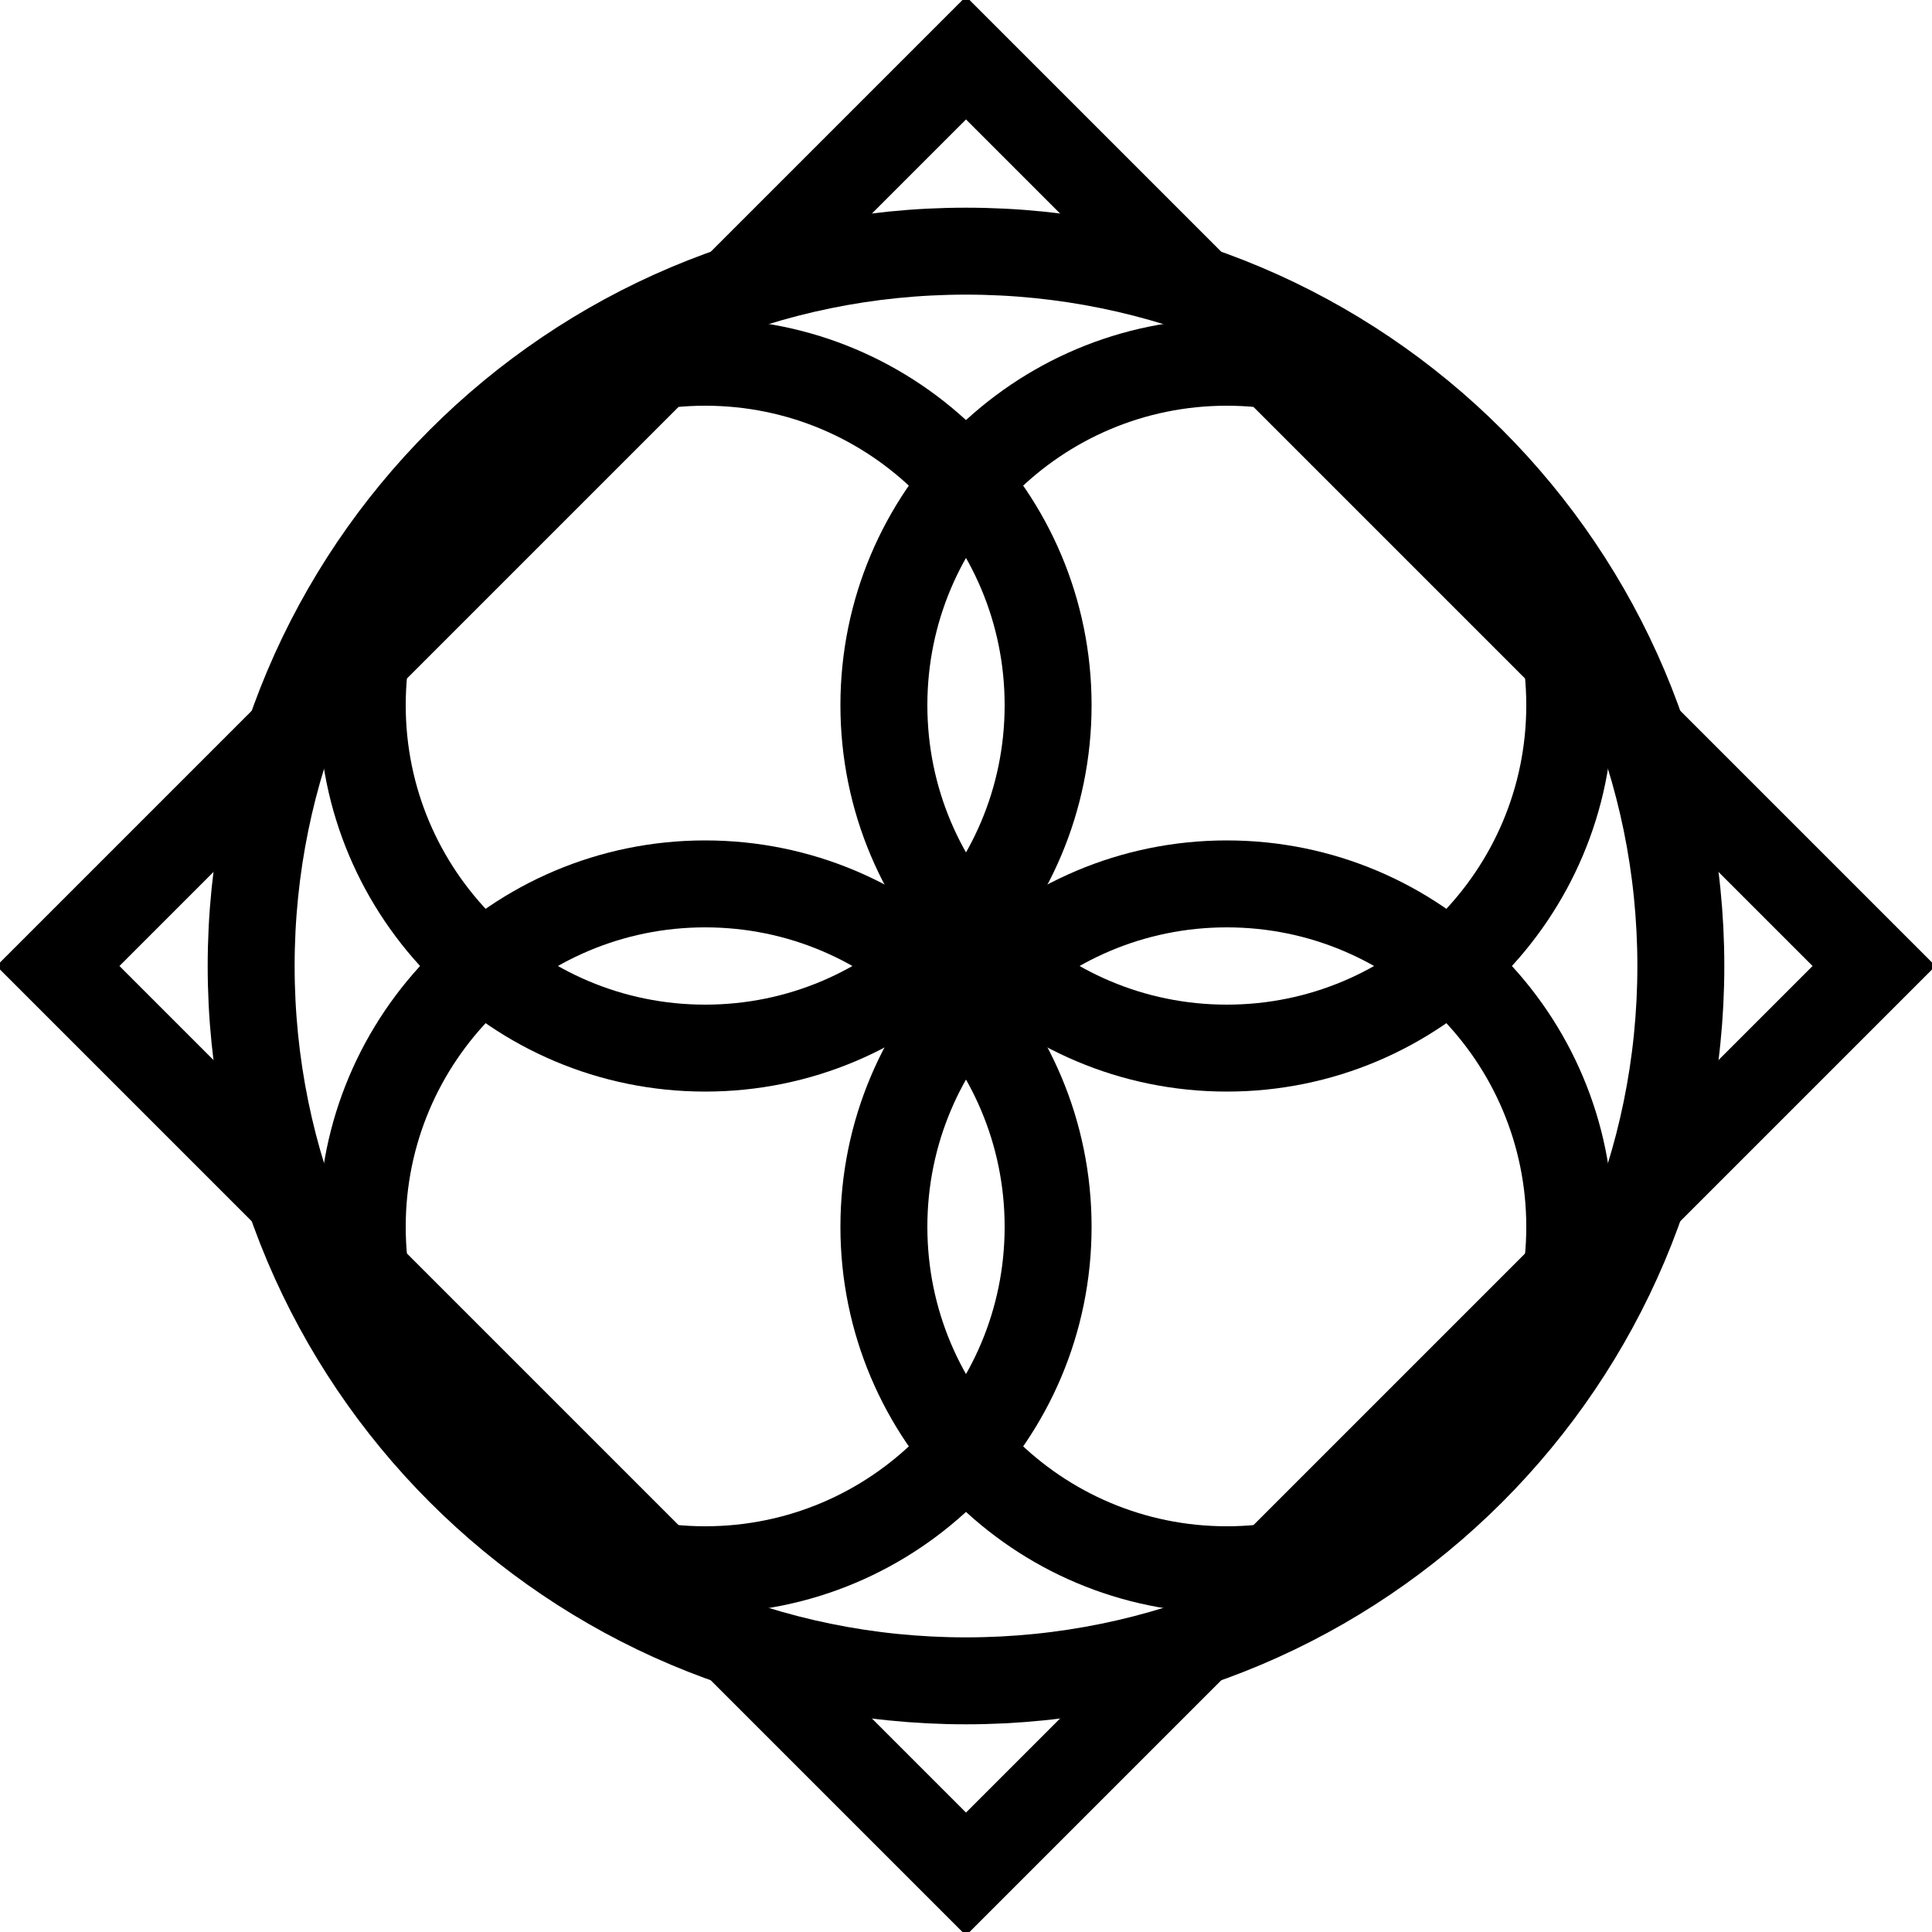
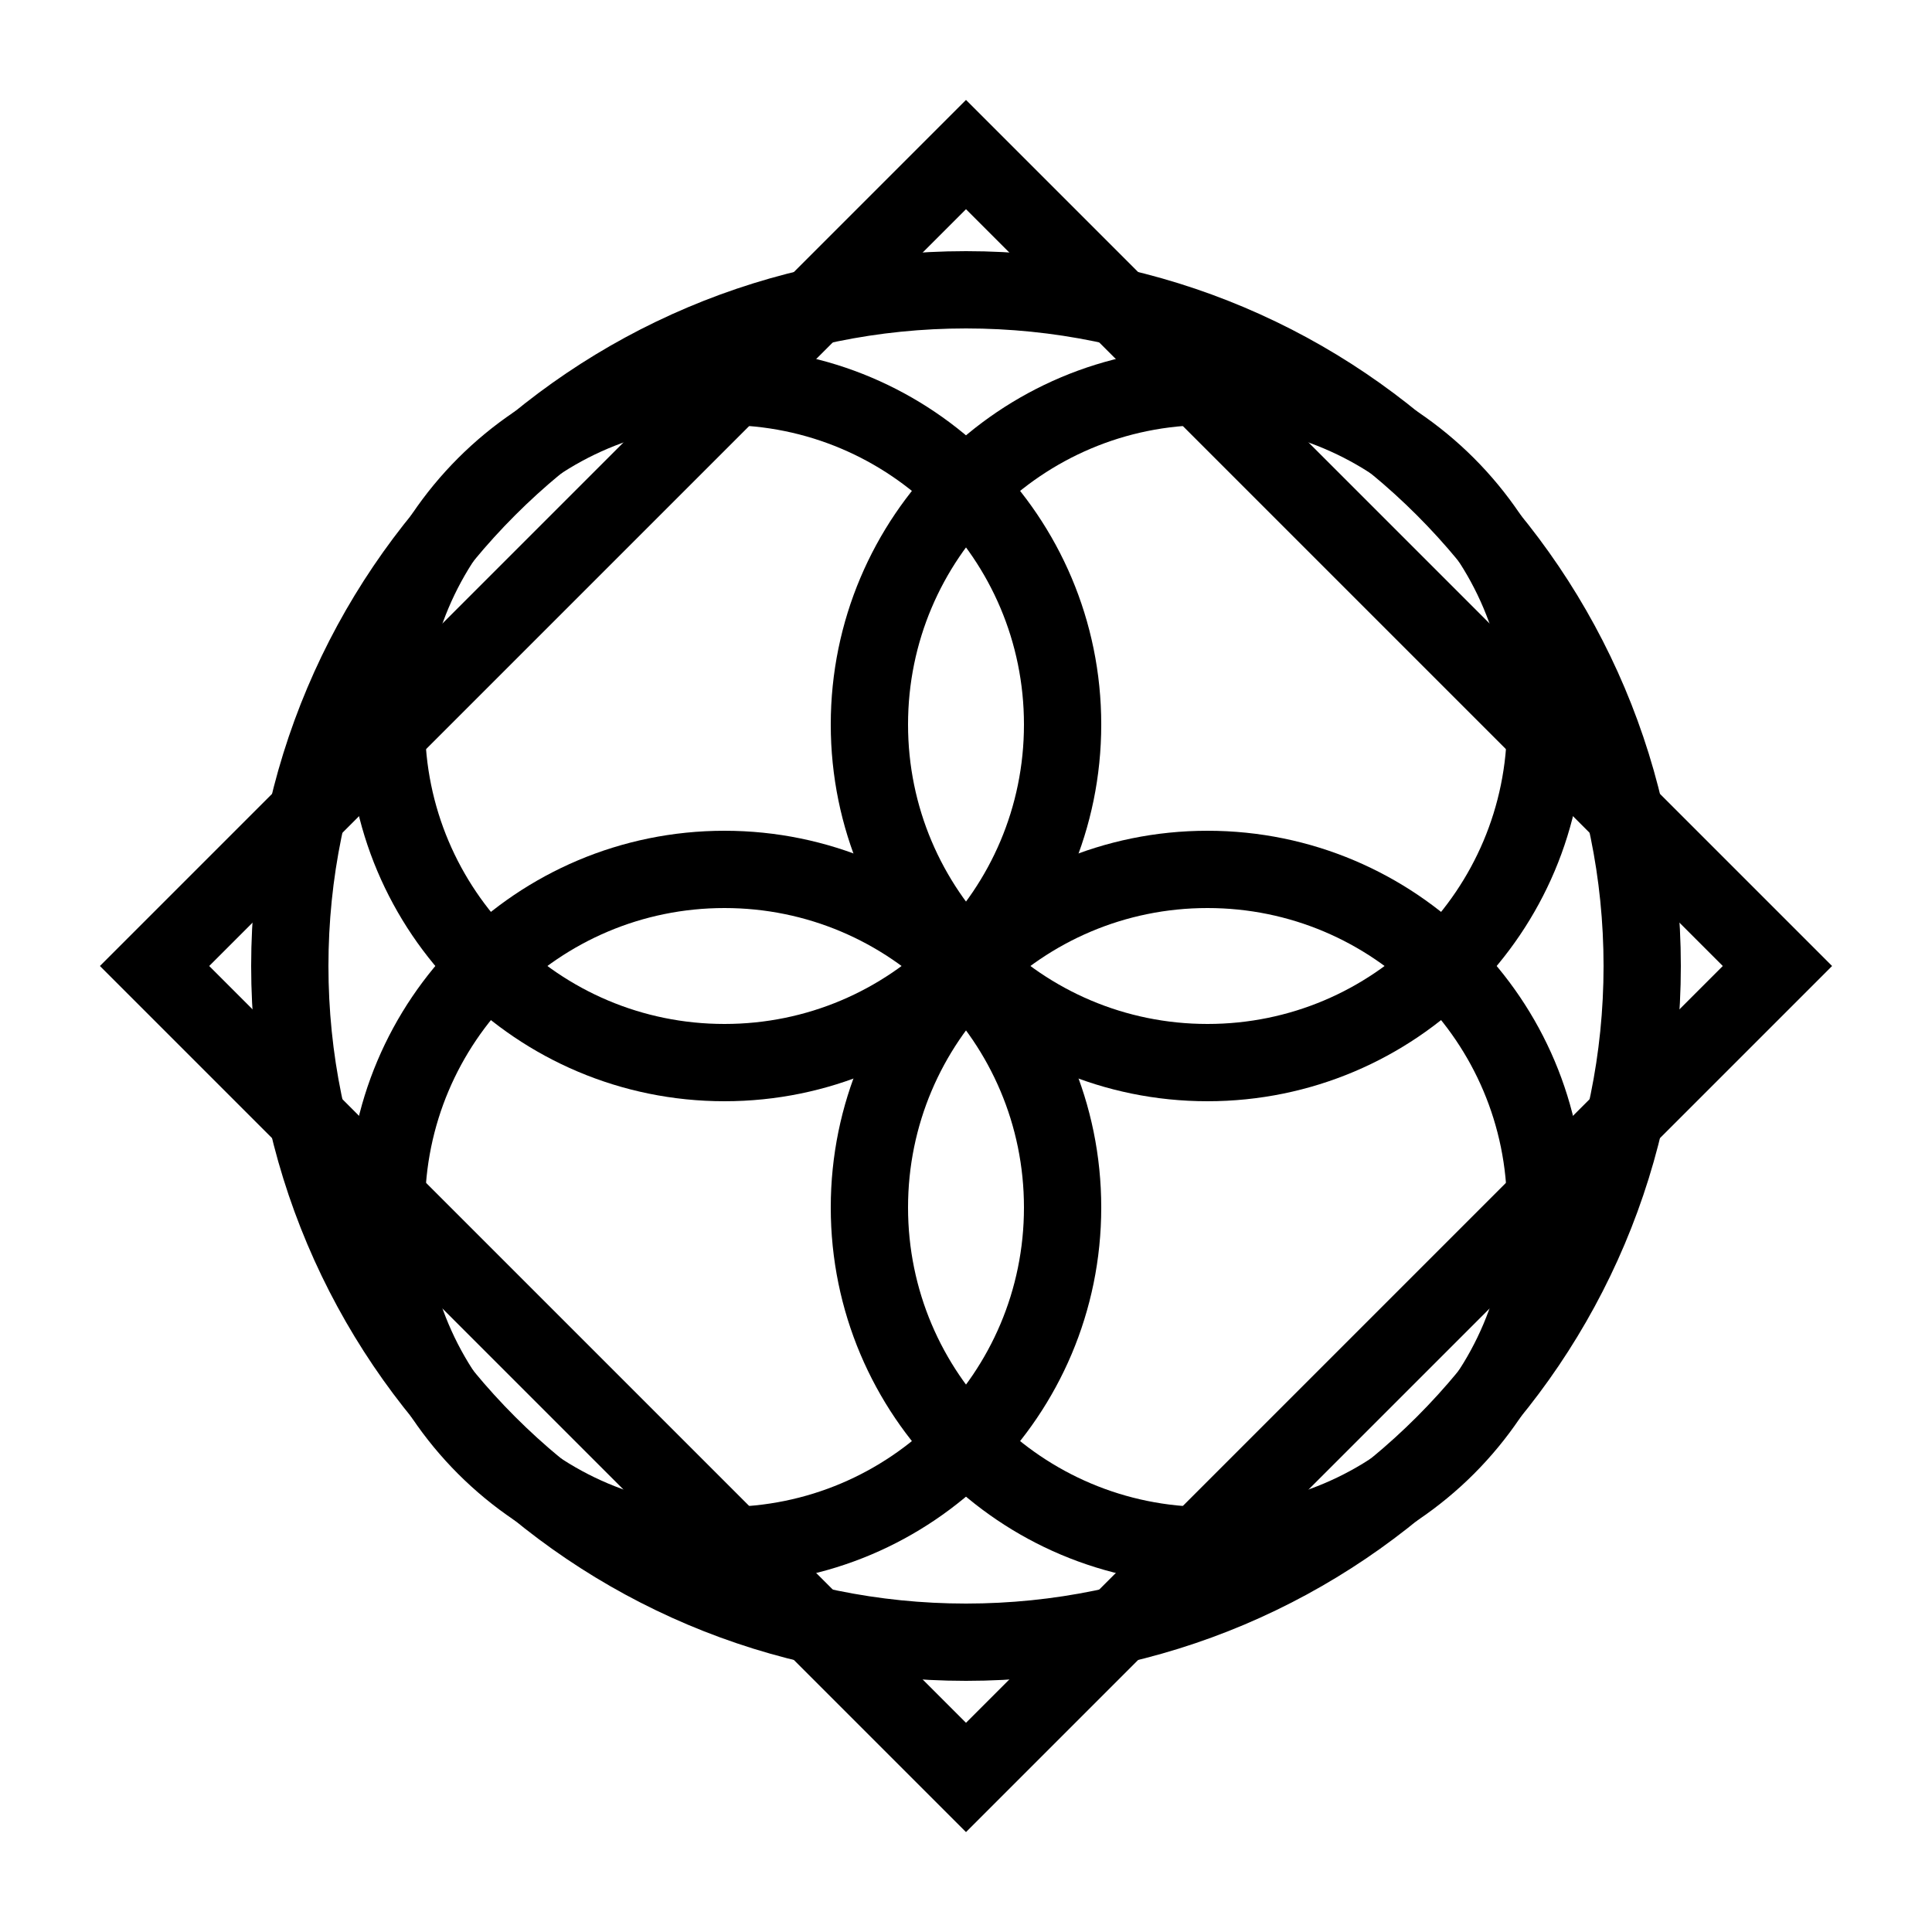
<svg xmlns="http://www.w3.org/2000/svg" viewBox="0 0 200 200" role="img" aria-label="Logo">
-   <g fill="none" stroke="currentColor" stroke-width="9" stroke-linejoin="miter">
-     <path d="M100 6 194 100 100 194 6 100Z" />
-     <circle cx="100" cy="100" r="74" />
-     <circle cx="73" cy="73" r="35.5" />
-     <circle cx="127" cy="73" r="35.5" />
-     <circle cx="127" cy="127" r="35.5" />
-     <circle cx="73" cy="127" r="35.5" />
+   <g fill="none" stroke="currentColor" stroke-width="8" stroke-linejoin="miter">
+     <path d="M100 16 184 100 100 184 16 100Z" />
+     <circle cx="100" cy="100" r="70" />
+     <circle cx="75" cy="75" r="35" />
+     <circle cx="125" cy="75" r="35" />
+     <circle cx="125" cy="125" r="35" />
+     <circle cx="75" cy="125" r="35" />
  </g>
</svg>
